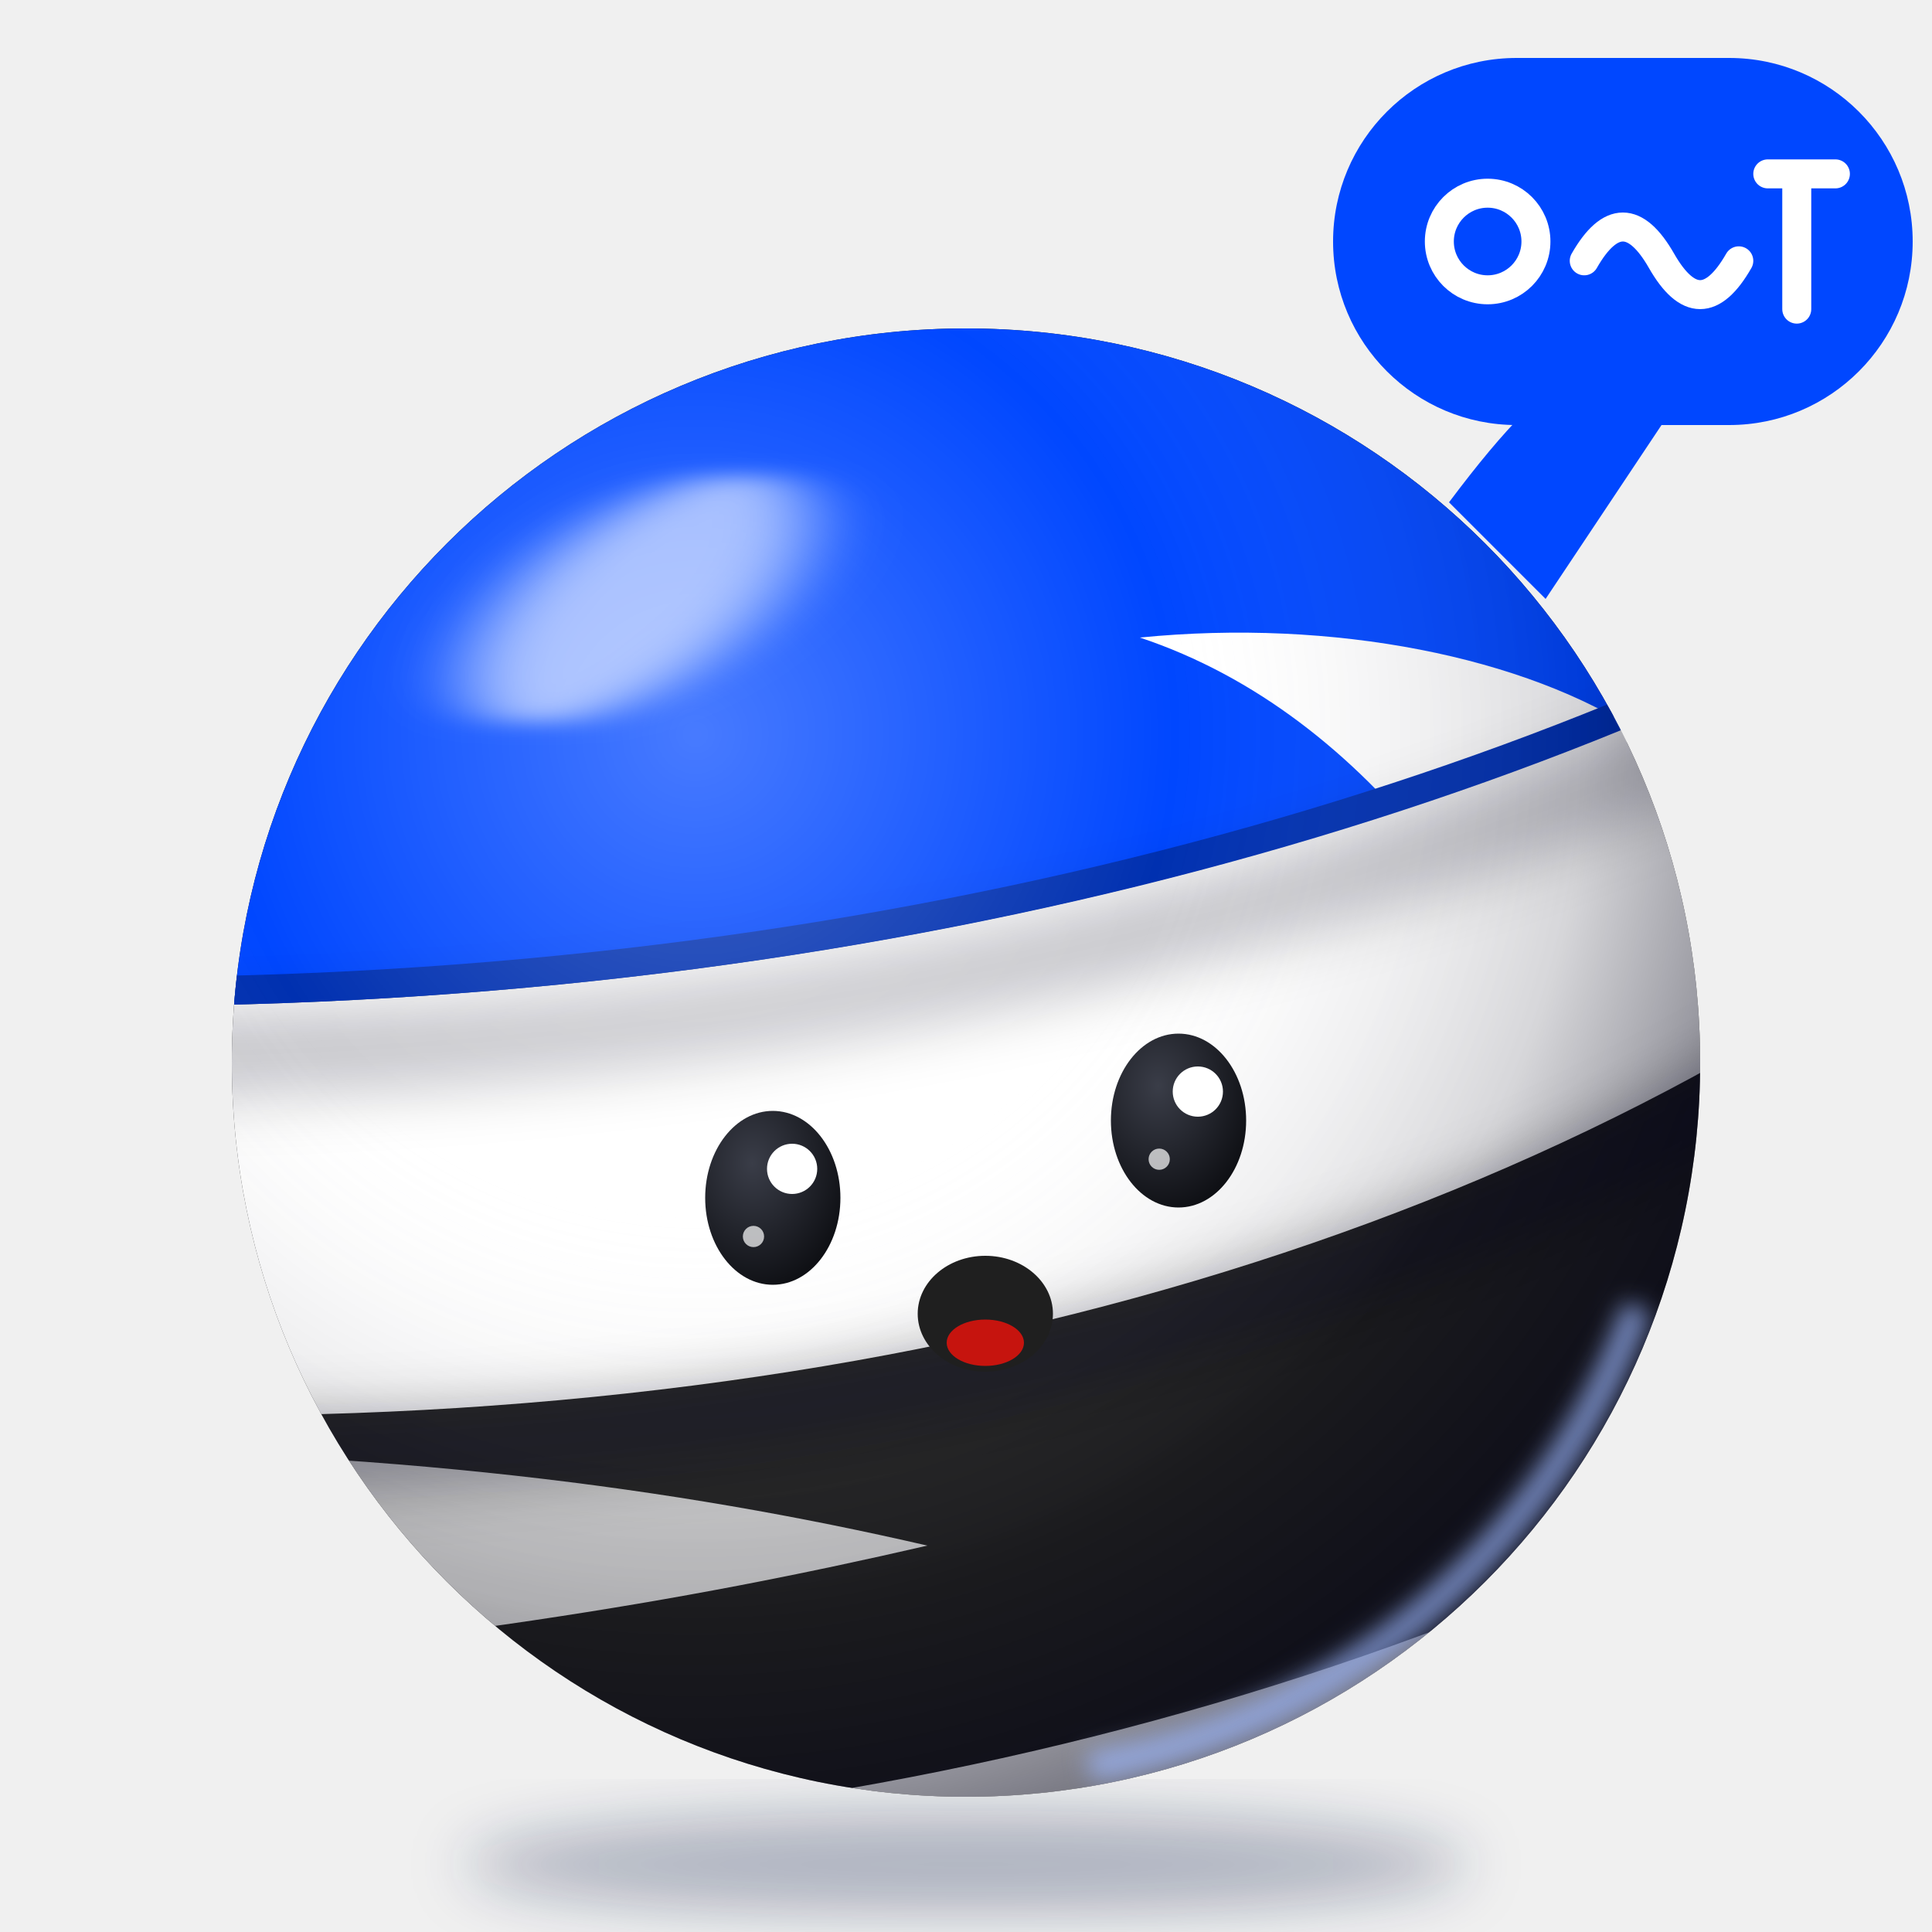
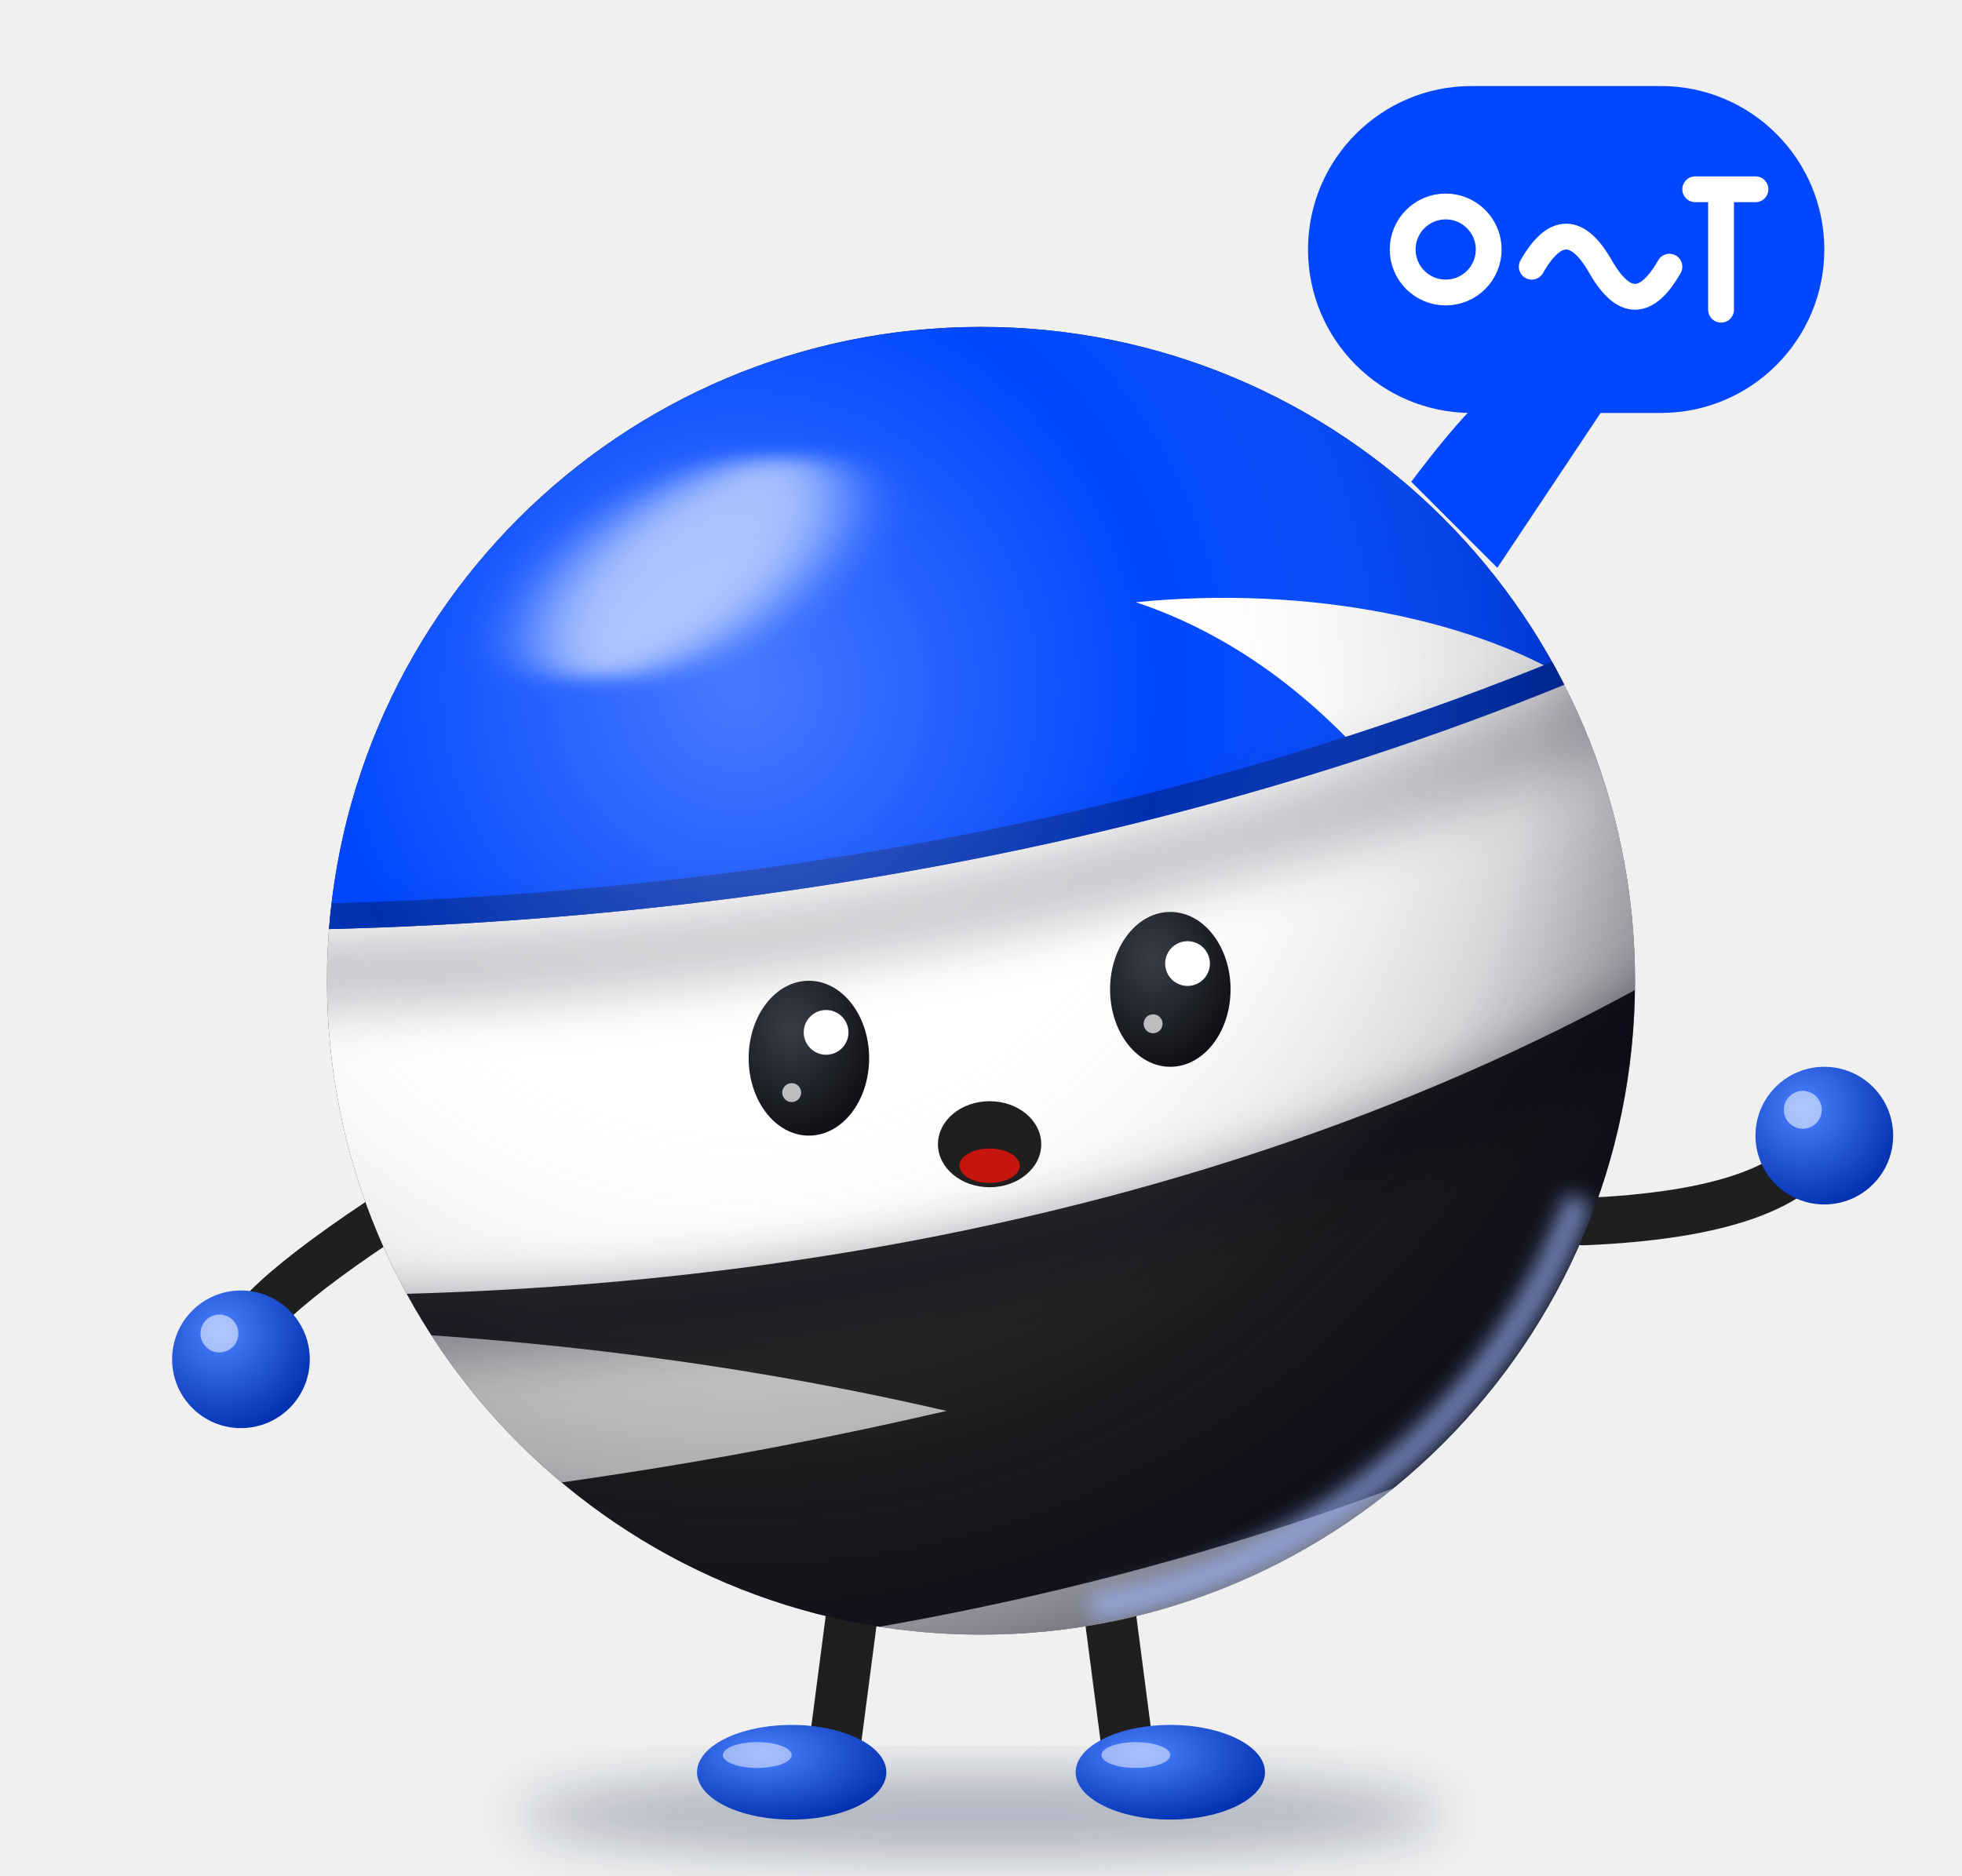
- <svg xmlns="http://www.w3.org/2000/svg" viewBox="0 0 200 200" role="img" aria-label="Orbi, the Lingonect mascot (talking)">
+ <svg xmlns="http://www.w3.org/2000/svg" viewBox="-14 -4 228 218" role="img" aria-label="Orbi, the Lingonect mascot (talking)">
  <defs>
    <clipPath id="c-talking">
      <circle cx="100" cy="110" r="76" />
    </clipPath>
    <radialGradient id="c-talking-shade" gradientUnits="userSpaceOnUse" cx="72" cy="76" r="118">
      <stop offset="0" stop-color="#FFFFFF" stop-opacity=".28" />
      <stop offset=".42" stop-color="#FFFFFF" stop-opacity="0" />
      <stop offset=".78" stop-color="#000014" stop-opacity=".16" />
      <stop offset="1" stop-color="#000014" stop-opacity=".55" />
    </radialGradient>
    <linearGradient id="c-talking-tuft" x1="0" y1="1" x2="1" y2="0">
      <stop offset="0" stop-color="#0036C4" />
      <stop offset="1" stop-color="#3D78FF" />
    </linearGradient>
+     <radialGradient id="c-talking-mitt" cx=".35" cy=".3" r=".75">
+       <stop offset="0" stop-color="#4C82FF" />
+       <stop offset="1" stop-color="#0030B0" />
+     </radialGradient>
    <radialGradient id="c-talking-eye" cx=".35" cy=".3" r=".8">
      <stop offset="0" stop-color="#3A3D48" />
      <stop offset="1" stop-color="#0B0C10" />
    </radialGradient>
    <filter id="c-talking-b3" x="-30%" y="-30%" width="160%" height="160%">
      <feGaussianBlur stdDeviation="3" />
    </filter>
    <filter id="c-talking-b1" x="-30%" y="-30%" width="160%" height="160%">
      <feGaussianBlur stdDeviation="1.2" />
    </filter>
  </defs>
-   <ellipse cx="100" cy="193" rx="52" ry="5.5" fill="#0A1A4A" opacity=".28" filter="url(#c-talking-b3)" />
+   <ellipse cx="100" cy="207" rx="54" ry="5" fill="#0A1A4A" opacity=".28" filter="url(#c-talking-b3)" />
+   <path d="M86 176 L83 199 M114 176 L117 199" stroke="#1F1F1F" stroke-width="6" stroke-linecap="round" />
+   <ellipse cx="78" cy="202" rx="11" ry="5.5" fill="url(#c-talking-mitt)" />
+   <ellipse cx="122" cy="202" rx="11" ry="5.5" fill="url(#c-talking-mitt)" />
+   <ellipse cx="74" cy="200" rx="4" ry="1.5" fill="#FFFFFF" opacity=".5" />
+   <ellipse cx="118" cy="200" rx="4" ry="1.5" fill="#FFFFFF" opacity=".5" />
+   <path class="" d="M30 138 Q12 150 14 154" fill="none" stroke="#1F1F1F" stroke-width="5.5" stroke-linecap="round" />
+   <path class="" d="M170 138 Q194 137 198 128" fill="none" stroke="#1F1F1F" stroke-width="5.5" stroke-linecap="round" />
  <path d="M150 52 C156 44 160 40 164 38 L172 44 C168 50 164 56 160 62 Z" fill="#0047FF" />
  <rect x="138" y="6" width="60" height="38" rx="19" fill="#0047FF" />
  <g fill="none" stroke="#FFFFFF" stroke-width="3" stroke-linecap="round">
    <circle cx="154" cy="25" r="5" />
    <path d="M164 27 q4 -7 8 0 t8 0" />
    <path d="M186 18 v14 M183 18 h7" />
  </g>
  <g clip-path="url(#c-talking)">
    <g class="bands">
      <rect x="0" y="0" width="200" height="200" fill="#1F1F1F" />
      <path d="M0 0 H200 V60 C150 88 80 106 0 104 Z" fill="#0047FF" />
      <path d="M118 66 C138 64 158 68 170 76 C162 80 154 84 148 88 C140 78 130 70 118 66 Z" fill="#FFFFFF" />
      <path d="M0 104 C80 106 150 88 200 60 V96 C150 132 80 150 0 146 Z" fill="#FFFFFF" />
      <path d="M0 150 C40 150 70 154 96 160 C70 166 45 170 0 174 Z" fill="#CFCFCF" />
      <path d="M0 190 C70 194 140 180 200 144 V149 C140 186 70 199 0 196 Z" fill="#FFFFFF" />
      <path d="M0 104 C80 106 150 88 200 60" transform="translate(0 5)" fill="none" stroke="#000014" stroke-width="9" opacity=".22" filter="url(#c-talking-b3)" />
      <path d="M0 102.5 C80 104.5 150 86.5 200 58.5" fill="none" stroke="#0030B0" stroke-width="3" />
      <path d="M0 146 C80 150 150 132 200 96" transform="translate(0 4)" fill="none" stroke="#000014" stroke-width="7" opacity=".35" filter="url(#c-talking-b3)" />
    </g>
    <rect x="0" y="0" width="200" height="200" fill="url(#c-talking-shade)" />
    <ellipse cx="66" cy="62" rx="20" ry="9" transform="rotate(-32 66 62)" fill="#FFFFFF" opacity=".6" filter="url(#c-talking-b3)" />
    <path d="M169.5 135.3 A74 74 0 0 1 112.8 182.9" fill="none" stroke="#9DB8FF" stroke-width="3" opacity=".7" filter="url(#c-talking-b1)" />
  </g>
-   <ellipse cx="80" cy="124" rx="7" ry="9" fill="url(#c-talking-eye)" />
-   <circle cx="82" cy="121" r="2.6" fill="#FFFFFF" />
-   <circle cx="78" cy="128" r="1.1" fill="#FFFFFF" opacity=".7" />
-   <ellipse cx="122" cy="116" rx="7" ry="9" fill="url(#c-talking-eye)" />
-   <circle cx="124" cy="113" r="2.6" fill="#FFFFFF" />
-   <circle cx="120" cy="120" r="1.1" fill="#FFFFFF" opacity=".7" />
-   <ellipse cx="102" cy="136" rx="7" ry="6" fill="#1F1F1F" />
-   <ellipse cx="102" cy="139" rx="4" ry="2.4" fill="#E3120B" opacity=".85" />
+   <g class="face">
+     <ellipse cx="80" cy="119" rx="7" ry="9" fill="url(#c-talking-eye)" />
+     <circle cx="82" cy="116" r="2.6" fill="#FFFFFF" />
+     <circle cx="78" cy="123" r="1.1" fill="#FFFFFF" opacity=".7" />
+     <ellipse cx="122" cy="111" rx="7" ry="9" fill="url(#c-talking-eye)" />
+     <circle cx="124" cy="108" r="2.6" fill="#FFFFFF" />
+     <circle cx="120" cy="115" r="1.1" fill="#FFFFFF" opacity=".7" />
+     <ellipse cx="101" cy="129" rx="6" ry="5" fill="#1F1F1F" />
+     <ellipse cx="101" cy="131.5" rx="3.5" ry="2" fill="#E3120B" opacity=".85" />
+   </g>
+   <g class="">
+     <circle cx="14" cy="154" r="8" fill="url(#c-talking-mitt)" />
+     <circle cx="11.5" cy="151" r="2.2" fill="#FFFFFF" opacity=".55" />
+   </g>
+   <g class="">
+     <circle cx="198" cy="128" r="8" fill="url(#c-talking-mitt)" />
+     <circle cx="195.5" cy="125" r="2.2" fill="#FFFFFF" opacity=".55" />
+   </g>
</svg>
